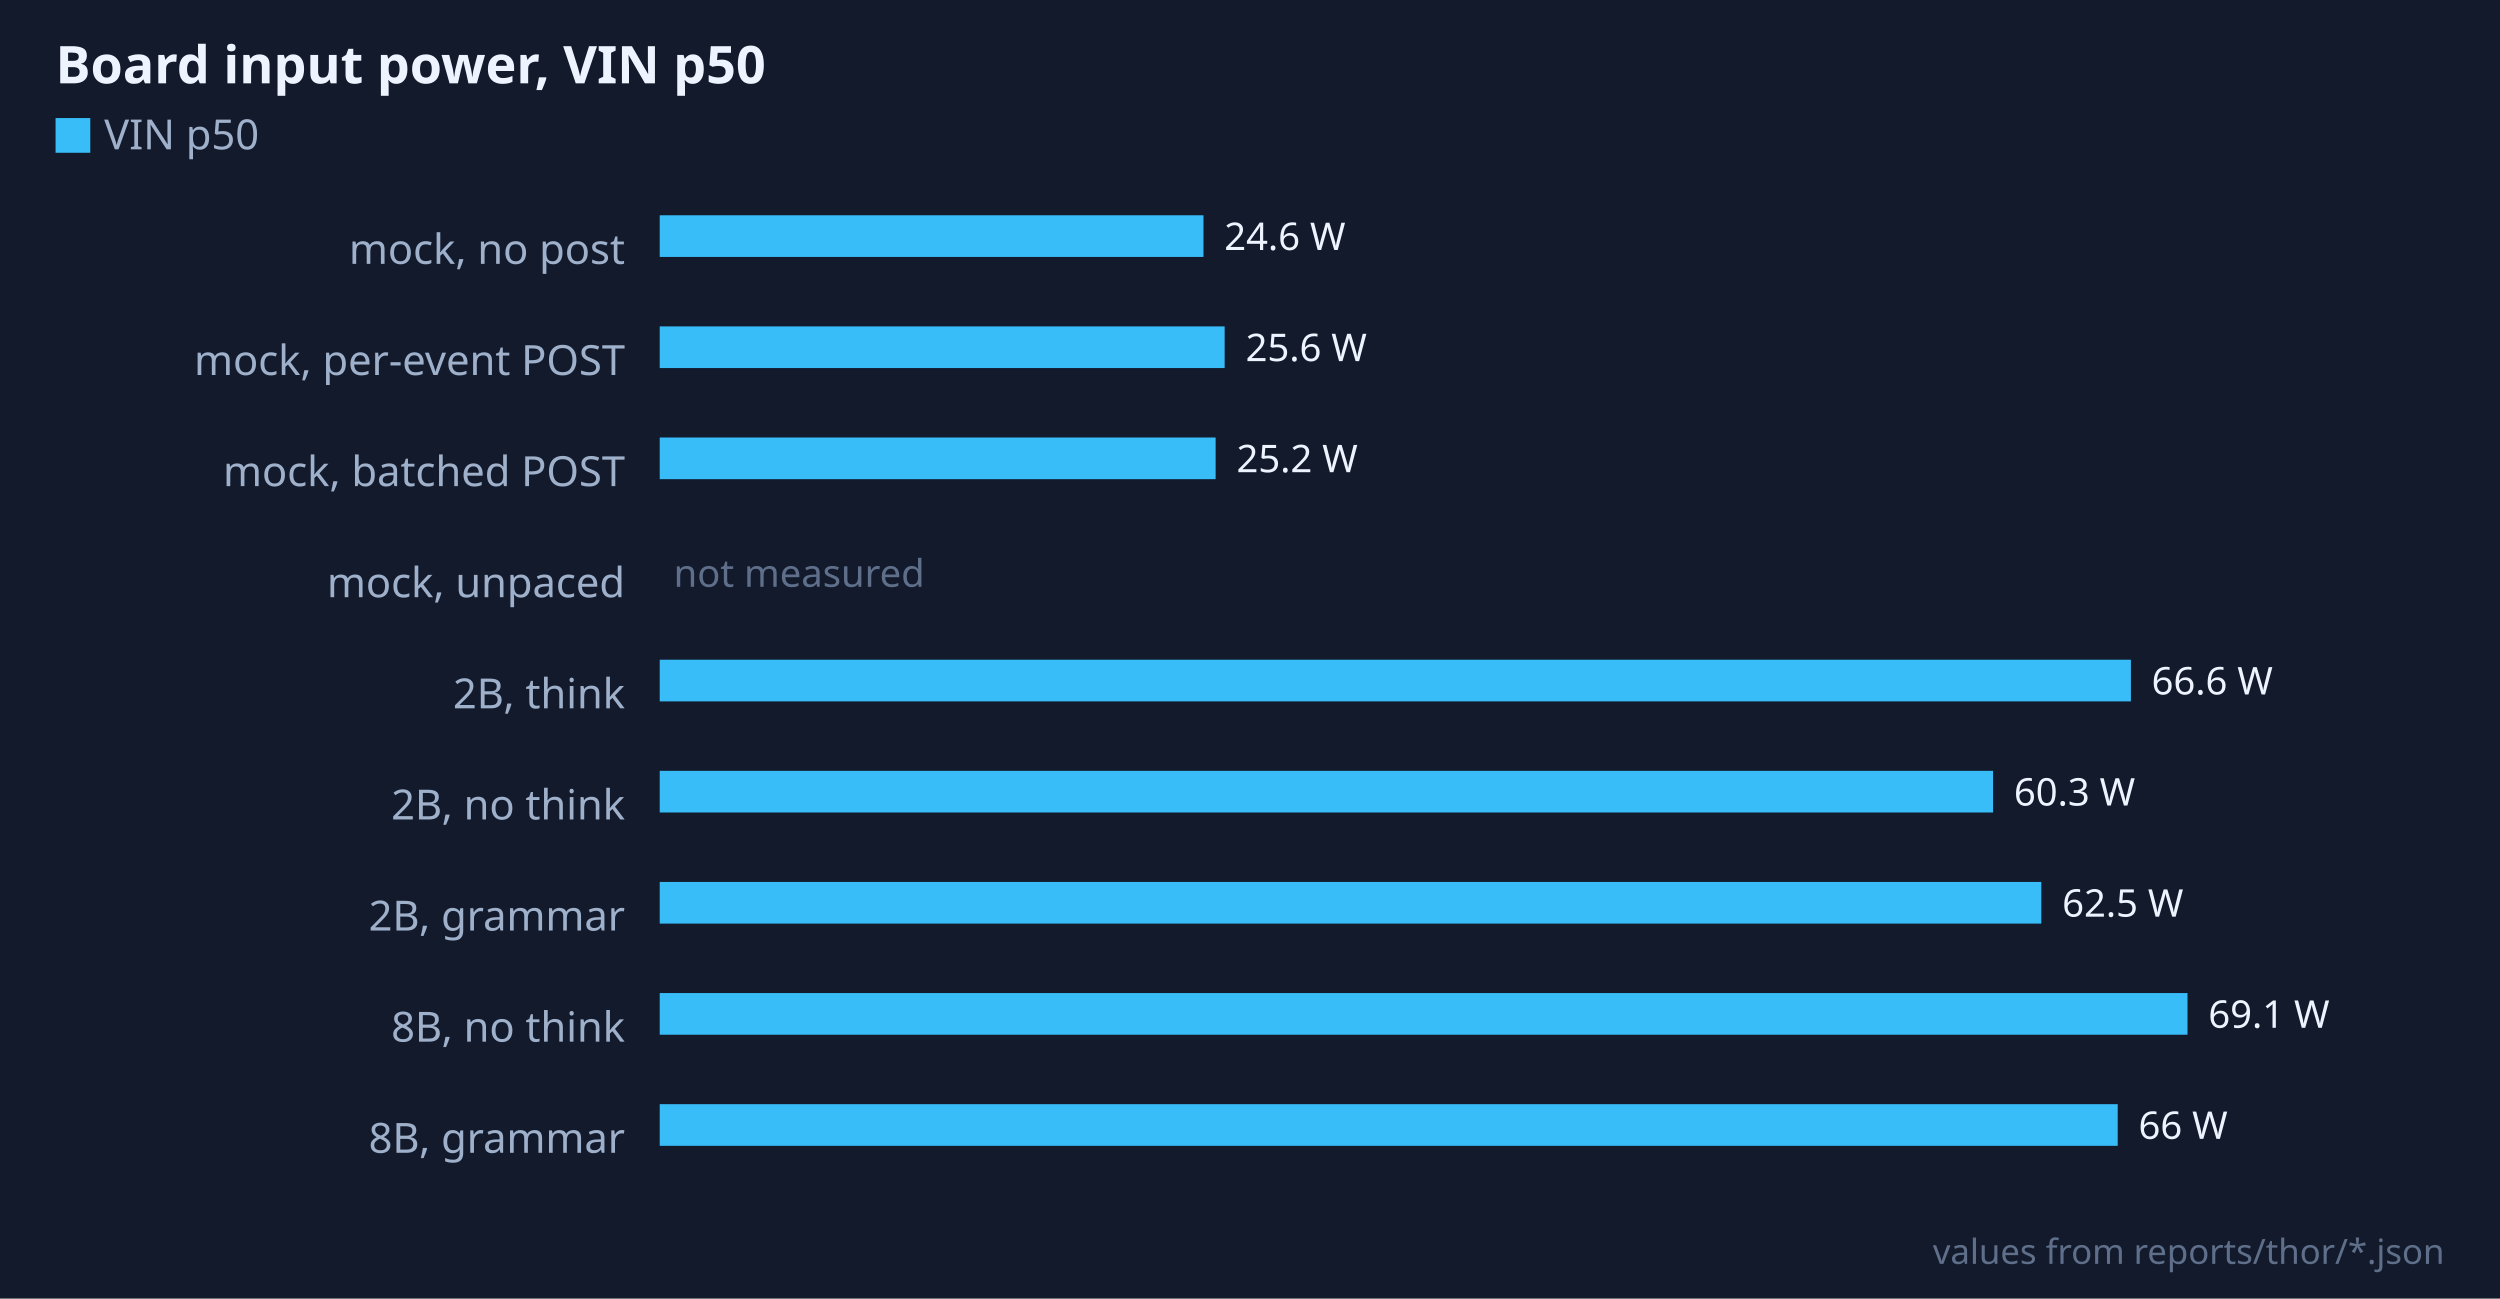
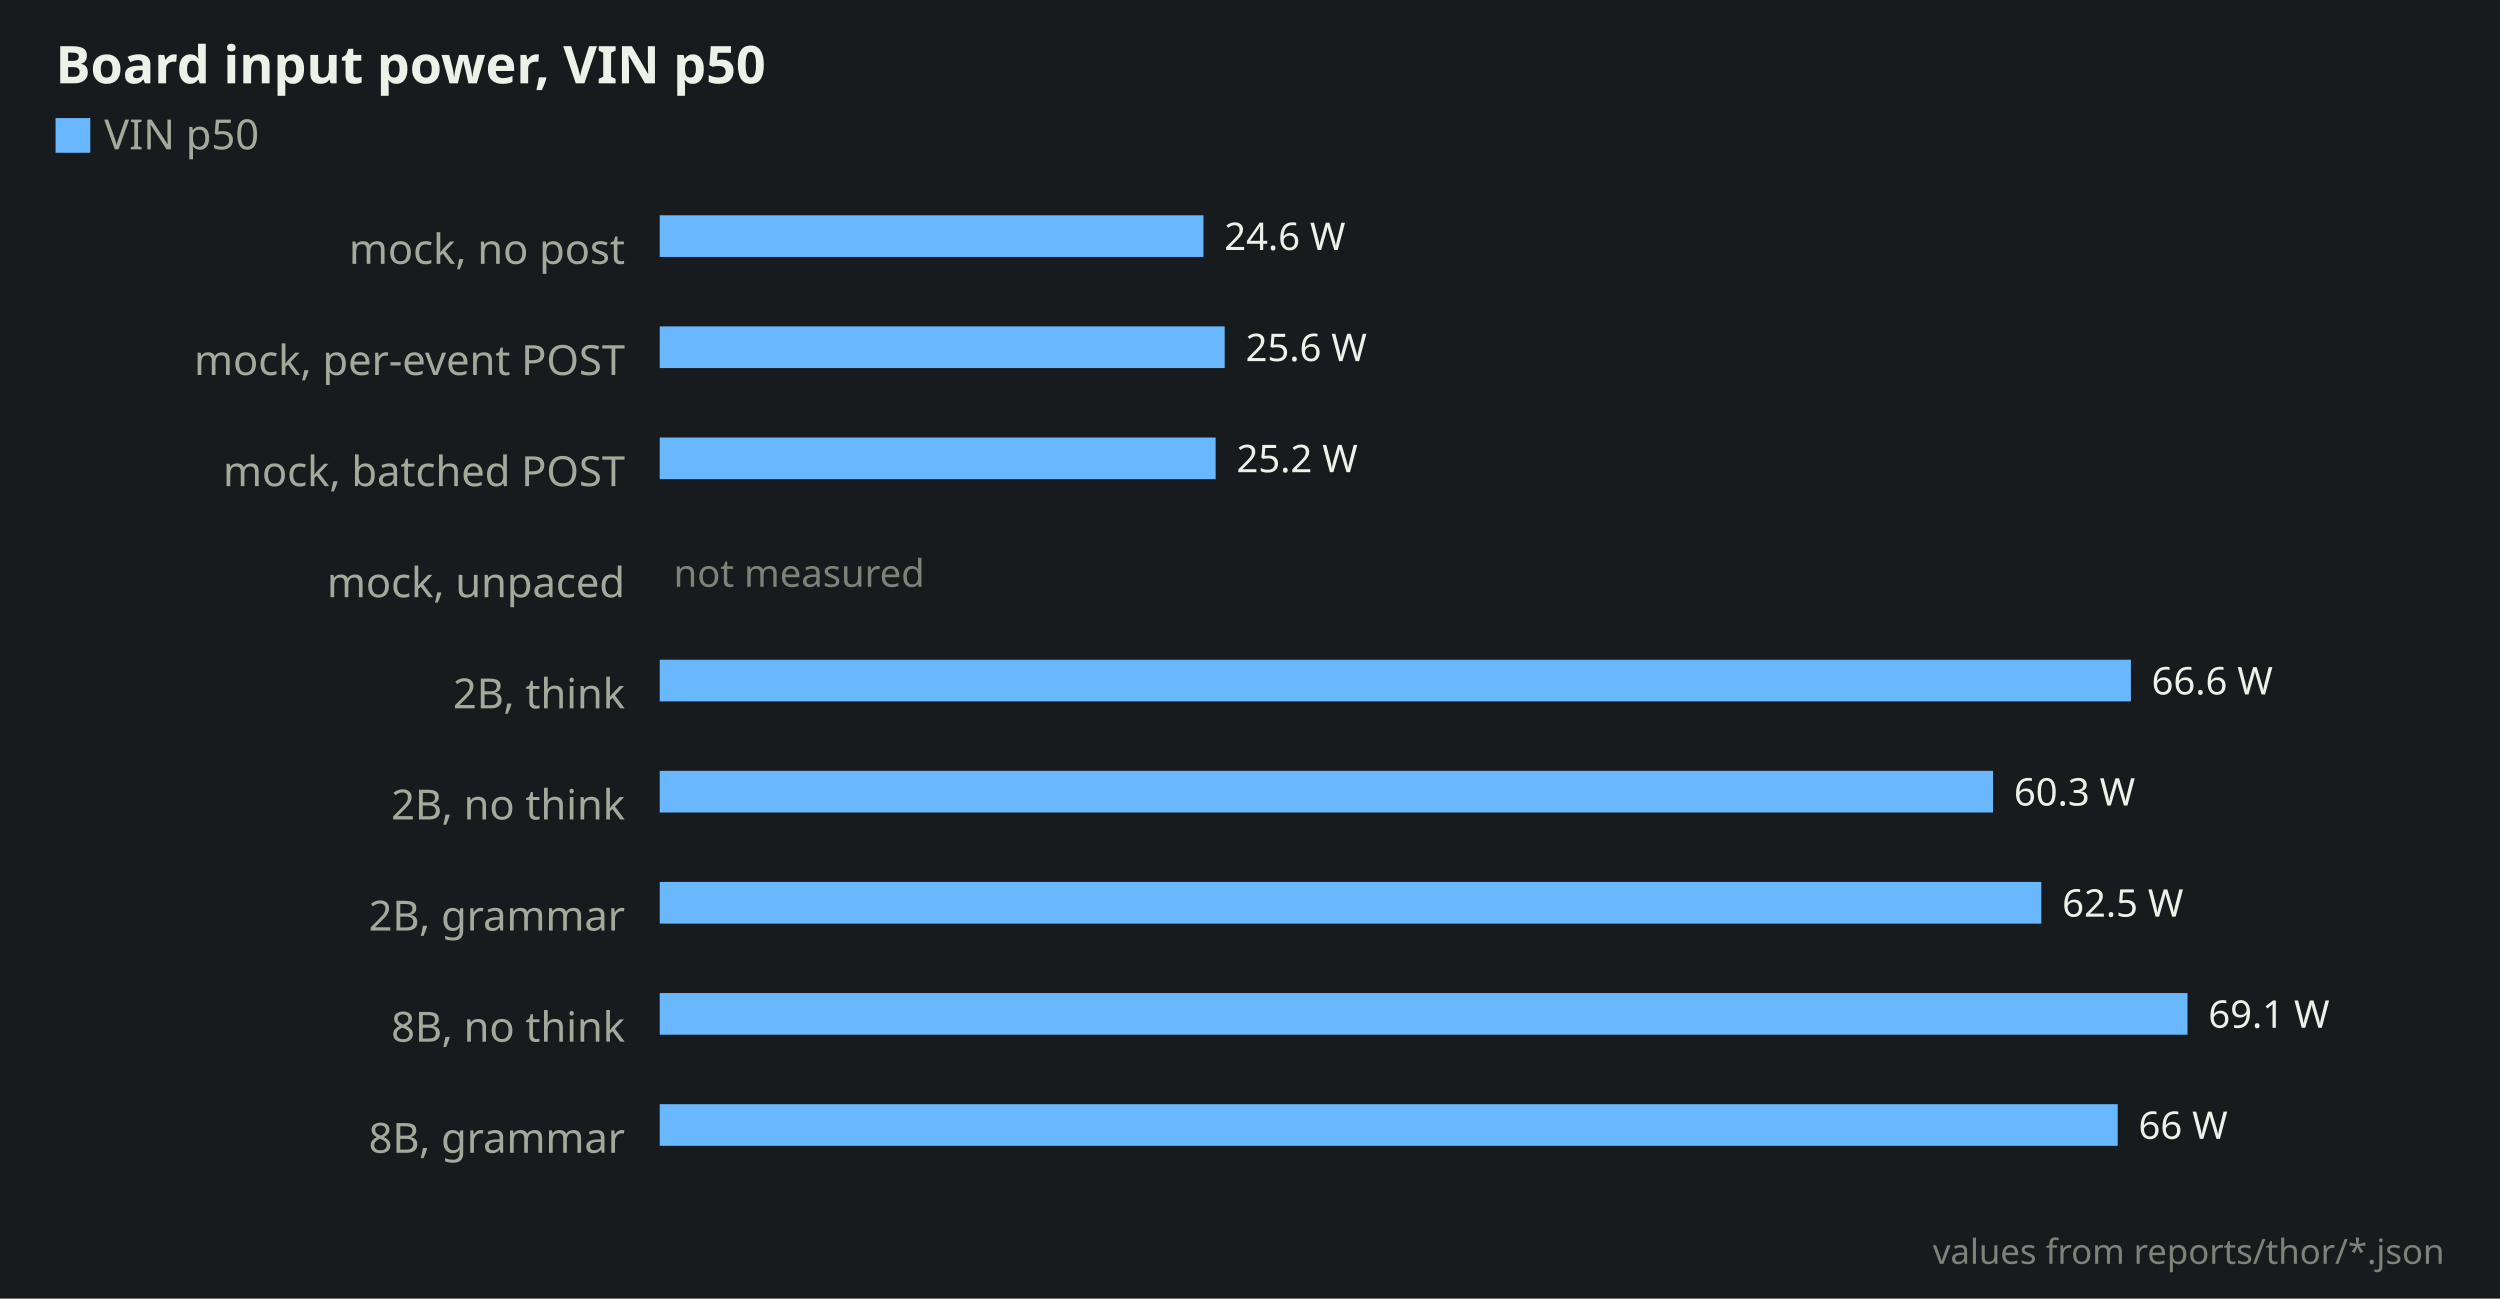
<svg xmlns="http://www.w3.org/2000/svg" viewBox="0 0 720 374" width="720" height="374" font-family="ui-sans-serif, system-ui, sans-serif" font-size="12">
-   <rect width="720" height="374" fill="#121a2c" />
-   <text x="16" y="24" fill="#eef4ff" font-size="15" font-weight="700">Board input power, VIN p50</text>
-   <rect x="16" y="34" width="10" height="10" fill="#38bdf8" />
-   <text x="30" y="43" fill="#9fb0ca">VIN p50</text>
-   <text x="180" y="76.0" fill="#9fb0ca" text-anchor="end">mock, no post</text>
-   <rect x="190" y="62" width="156.6" height="12" fill="#38bdf8" />
-   <text x="352.586" y="72" fill="#eef4ff" font-size="11">24.6 W</text>
-   <text x="180" y="108.0" fill="#9fb0ca" text-anchor="end">mock, per-event POST</text>
-   <rect x="190" y="94" width="162.7" height="12" fill="#38bdf8" />
-   <text x="358.734" y="104" fill="#eef4ff" font-size="11">25.6 W</text>
-   <text x="180" y="140.0" fill="#9fb0ca" text-anchor="end">mock, batched POST</text>
-   <rect x="190" y="126" width="160.1" height="12" fill="#38bdf8" />
-   <text x="356.112" y="136" fill="#eef4ff" font-size="11">25.2 W</text>
-   <text x="180" y="172.0" fill="#9fb0ca" text-anchor="end">mock, unpaced</text>
-   <text x="194" y="169" fill="#5f6f8a" font-size="11">not measured</text>
-   <text x="180" y="204.0" fill="#9fb0ca" text-anchor="end">2B, think</text>
-   <rect x="190" y="190" width="423.7" height="12" fill="#38bdf8" />
-   <text x="619.657" y="200" fill="#eef4ff" font-size="11">66.6 W</text>
-   <text x="180" y="236.0" fill="#9fb0ca" text-anchor="end">2B, no think</text>
-   <rect x="190" y="222" width="384.0" height="12" fill="#38bdf8" />
-   <text x="580.007" y="232" fill="#eef4ff" font-size="11">60.3 W</text>
-   <text x="180" y="268.0" fill="#9fb0ca" text-anchor="end">2B, grammar</text>
-   <rect x="190" y="254" width="397.9" height="12" fill="#38bdf8" />
-   <text x="593.907" y="264" fill="#eef4ff" font-size="11">62.5 W</text>
-   <text x="180" y="300.0" fill="#9fb0ca" text-anchor="end">8B, no think</text>
-   <rect x="190" y="286" width="440.0" height="12" fill="#38bdf8" />
-   <text x="636.0" y="296" fill="#eef4ff" font-size="11">69.1 W</text>
-   <text x="180" y="332.0" fill="#9fb0ca" text-anchor="end">8B, grammar</text>
-   <rect x="190" y="318" width="419.9" height="12" fill="#38bdf8" />
-   <text x="615.889" y="328" fill="#eef4ff" font-size="11">66 W</text>
-   <text x="704" y="364" fill="#5f6f8a" text-anchor="end" font-size="10">values from reports/thor/*.json</text>
+   <rect width="720" height="374" fill="#181b1d" />
+   <text x="16" y="24" fill="#eef1e8" font-size="15" font-weight="700">Board input power, VIN p50</text>
+   <rect x="16" y="34" width="10" height="10" fill="#68b7ff" />
+   <text x="30" y="43" fill="#a3aa9c">VIN p50</text>
+   <text x="180" y="76.0" fill="#a3aa9c" text-anchor="end">mock, no post</text>
+   <rect x="190" y="62" width="156.6" height="12" fill="#68b7ff" />
+   <text x="352.586" y="72" fill="#eef1e8" font-size="11">24.6 W</text>
+   <text x="180" y="108.0" fill="#a3aa9c" text-anchor="end">mock, per-event POST</text>
+   <rect x="190" y="94" width="162.7" height="12" fill="#68b7ff" />
+   <text x="358.734" y="104" fill="#eef1e8" font-size="11">25.6 W</text>
+   <text x="180" y="140.0" fill="#a3aa9c" text-anchor="end">mock, batched POST</text>
+   <rect x="190" y="126" width="160.1" height="12" fill="#68b7ff" />
+   <text x="356.112" y="136" fill="#eef1e8" font-size="11">25.2 W</text>
+   <text x="180" y="172.0" fill="#a3aa9c" text-anchor="end">mock, unpaced</text>
+   <text x="194" y="169" fill="#7c8378" font-size="11">not measured</text>
+   <text x="180" y="204.0" fill="#a3aa9c" text-anchor="end">2B, think</text>
+   <rect x="190" y="190" width="423.7" height="12" fill="#68b7ff" />
+   <text x="619.657" y="200" fill="#eef1e8" font-size="11">66.6 W</text>
+   <text x="180" y="236.0" fill="#a3aa9c" text-anchor="end">2B, no think</text>
+   <rect x="190" y="222" width="384.0" height="12" fill="#68b7ff" />
+   <text x="580.007" y="232" fill="#eef1e8" font-size="11">60.3 W</text>
+   <text x="180" y="268.0" fill="#a3aa9c" text-anchor="end">2B, grammar</text>
+   <rect x="190" y="254" width="397.9" height="12" fill="#68b7ff" />
+   <text x="593.907" y="264" fill="#eef1e8" font-size="11">62.5 W</text>
+   <text x="180" y="300.0" fill="#a3aa9c" text-anchor="end">8B, no think</text>
+   <rect x="190" y="286" width="440.0" height="12" fill="#68b7ff" />
+   <text x="636.0" y="296" fill="#eef1e8" font-size="11">69.1 W</text>
+   <text x="180" y="332.0" fill="#a3aa9c" text-anchor="end">8B, grammar</text>
+   <rect x="190" y="318" width="419.9" height="12" fill="#68b7ff" />
+   <text x="615.889" y="328" fill="#eef1e8" font-size="11">66 W</text>
+   <text x="704" y="364" fill="#7c8378" text-anchor="end" font-size="10">values from reports/thor/*.json</text>
</svg>
